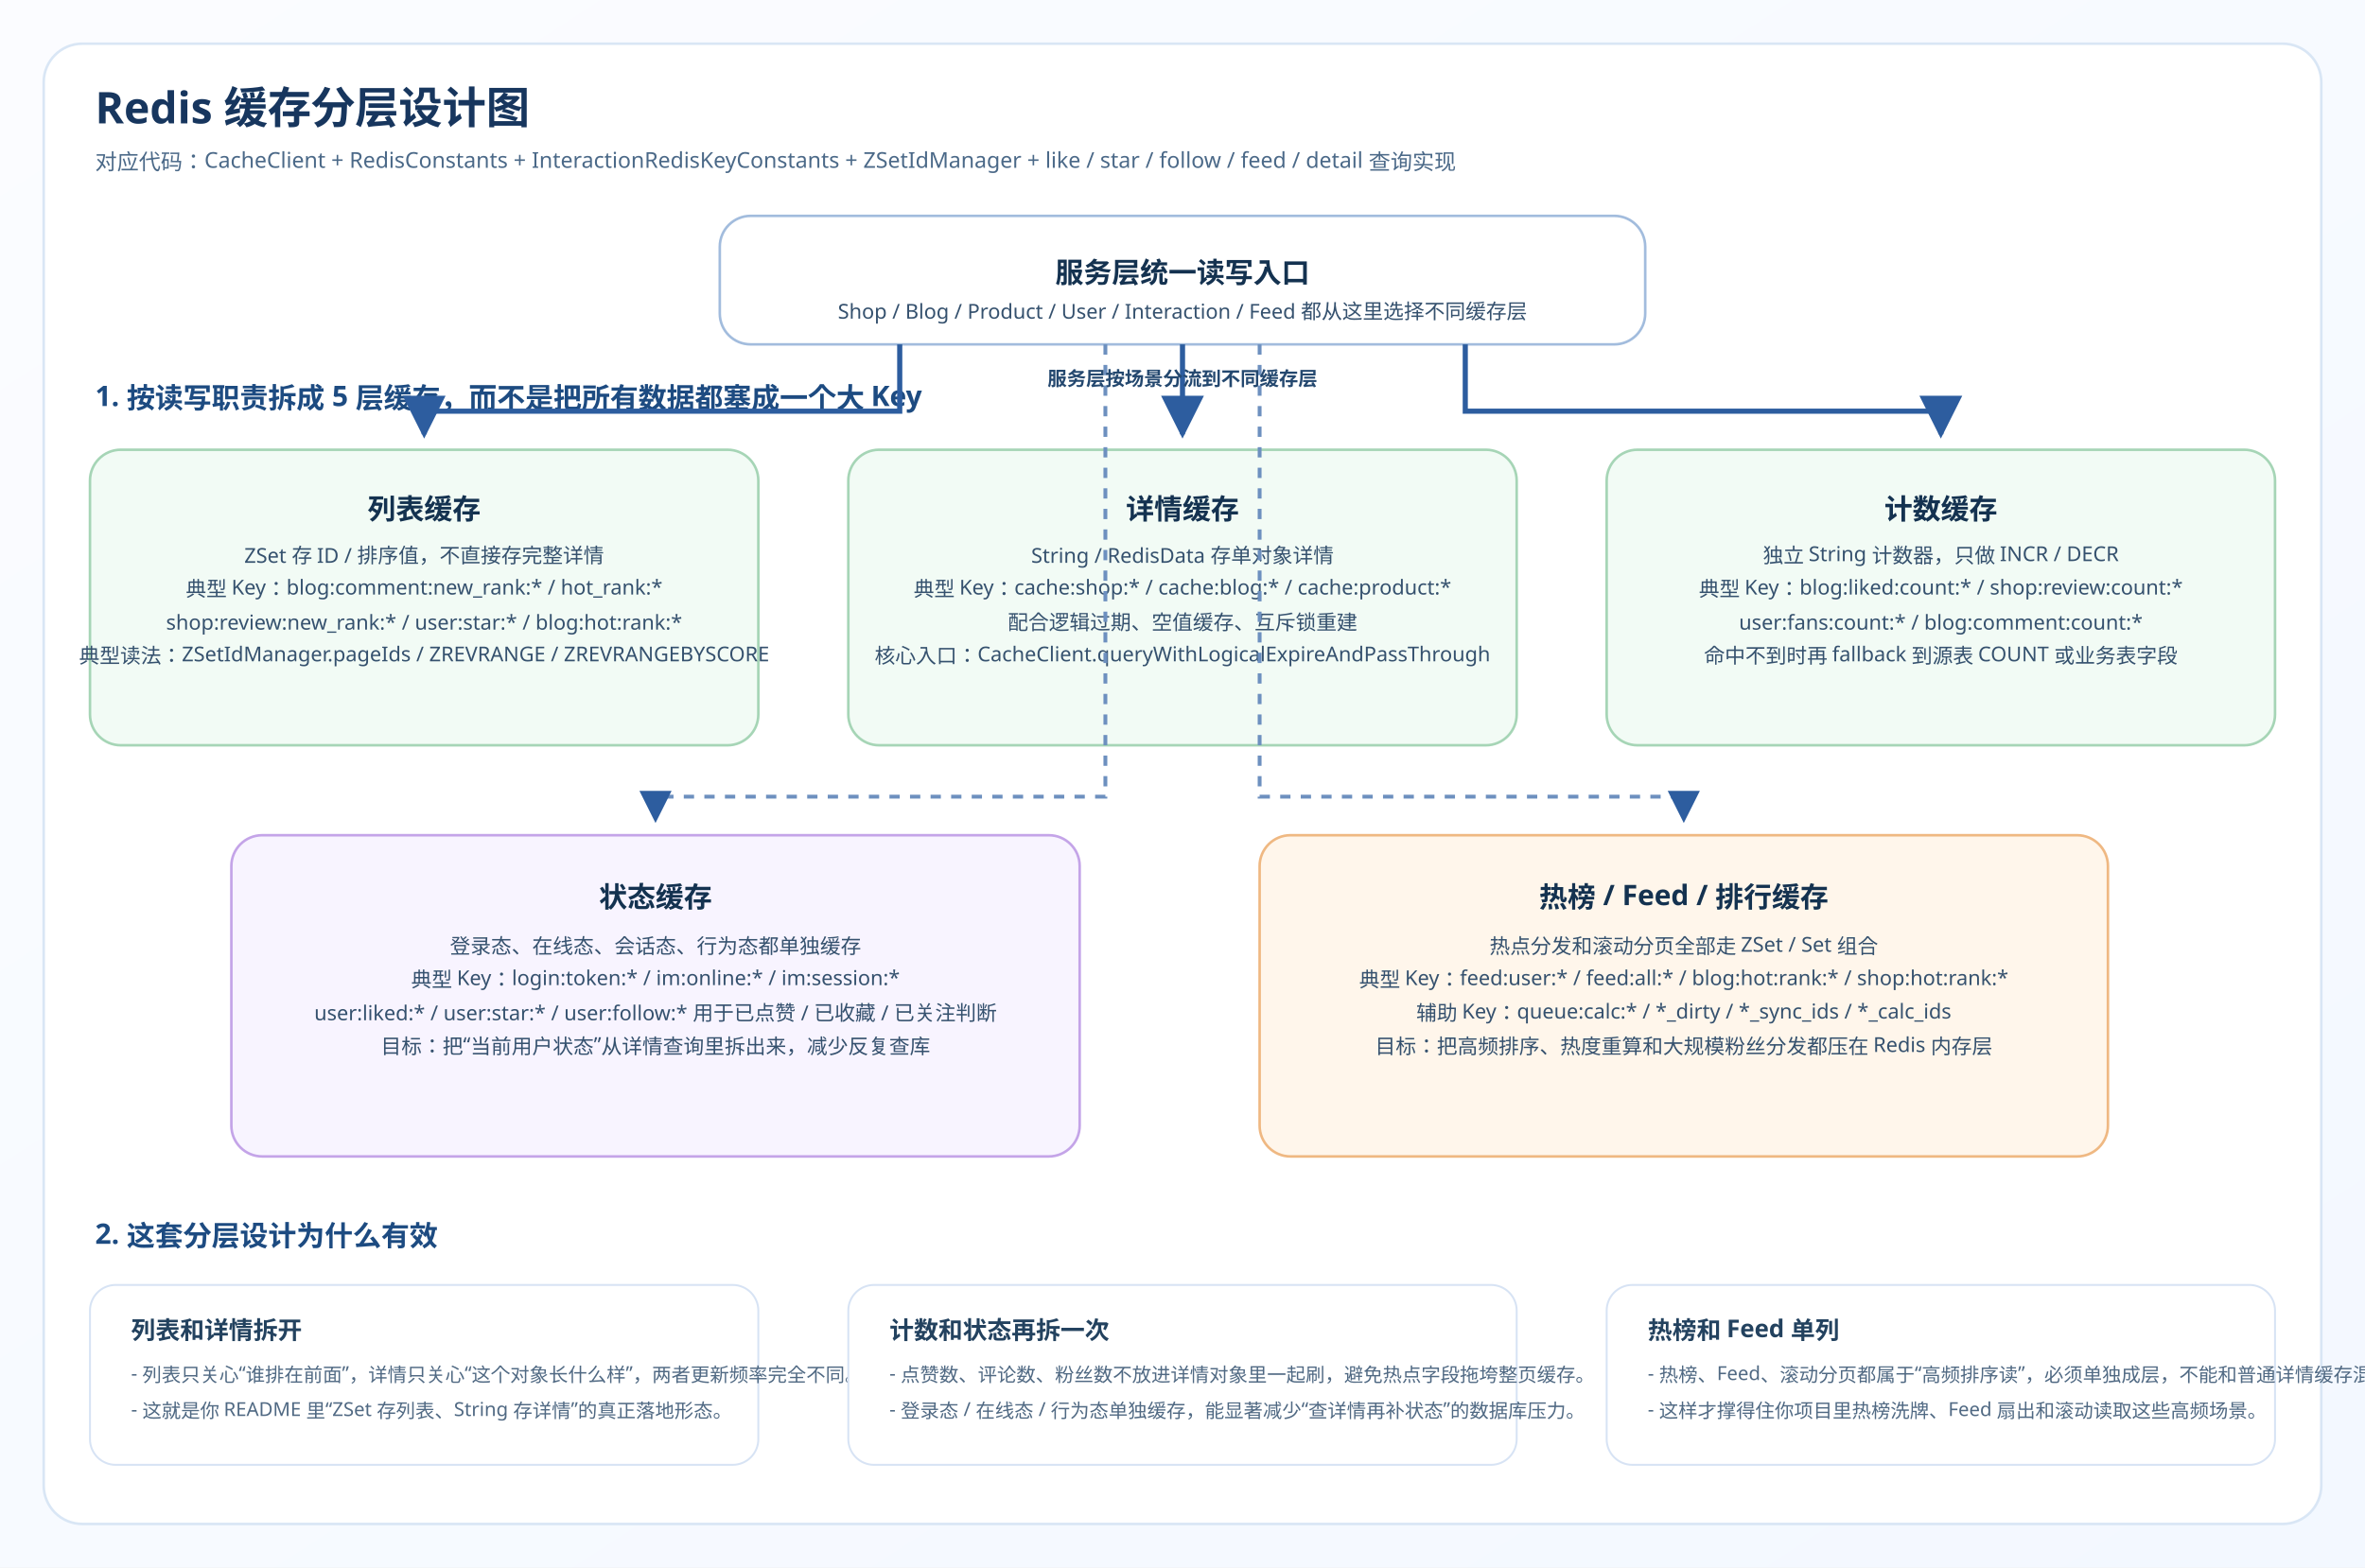
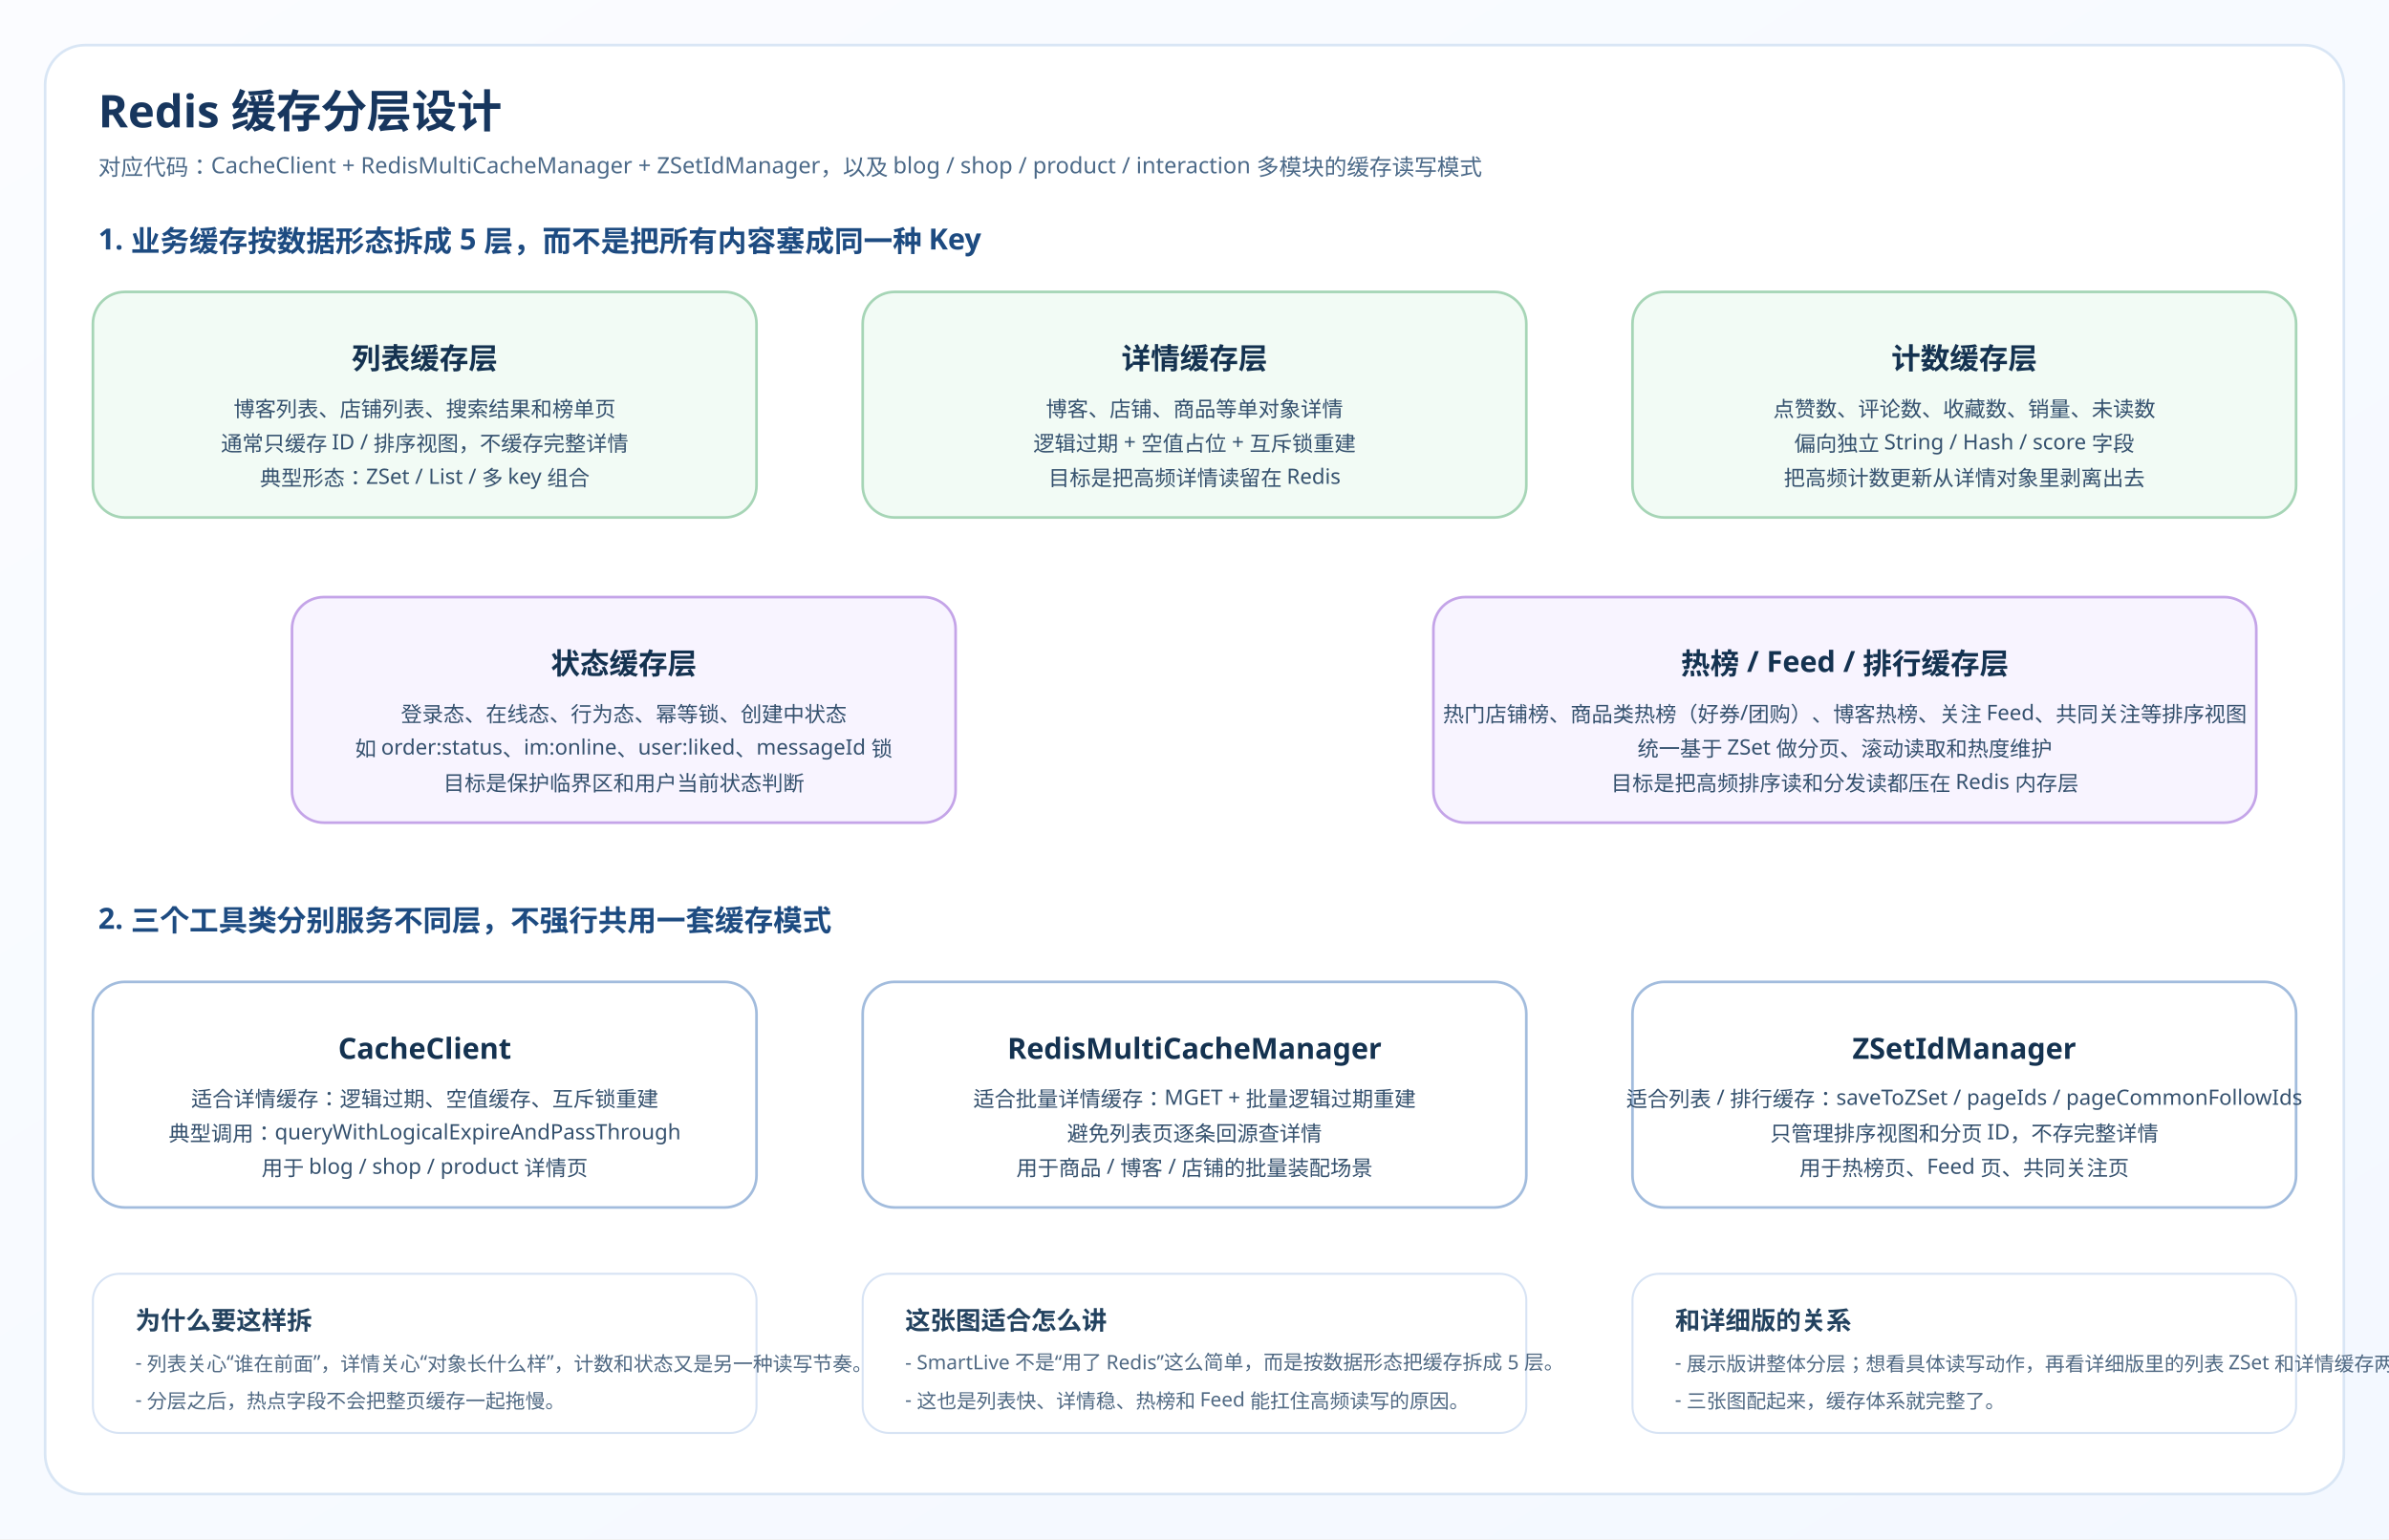
- <svg xmlns="http://www.w3.org/2000/svg" width="1840" height="1220" viewBox="0 0 1840 1220" role="img" aria-labelledby="title desc">
+ <svg xmlns="http://www.w3.org/2000/svg" width="1800" height="1160" viewBox="0 0 1800 1160" role="img" aria-labelledby="title desc">
  <defs>
    <linearGradient id="bg" x1="0" y1="0" x2="1" y2="1">
      <stop offset="0%" stop-color="#fbfcff" />
      <stop offset="100%" stop-color="#f3f8ff" />
    </linearGradient>
    <marker id="arrow" viewBox="0 0 12 12" refX="10" refY="6" markerWidth="10" markerHeight="10" orient="auto-start-reverse">
      <path d="M1,1 L11,6 L1,11 Z" fill="#2d5d9f" />
    </marker>
    <style>
      .title { font: 700 34px 'Microsoft YaHei', 'PingFang SC', sans-serif; fill: #17365e; }
      .subtitle { font: 500 17px 'Microsoft YaHei', 'PingFang SC', sans-serif; fill: #4b6988; }
      .section { font: 700 22px 'Microsoft YaHei', 'PingFang SC', sans-serif; fill: #1d4b81; }
      .node-title { font: 700 22px 'Microsoft YaHei', 'PingFang SC', sans-serif; fill: #143250; }
      .node-text { font: 500 16px 'Microsoft YaHei', 'PingFang SC', sans-serif; fill: #35516e; }
      .step { font: 600 15px 'Microsoft YaHei', 'PingFang SC', sans-serif; fill: #24486f; }
      .note-title { font: 700 19px 'Microsoft YaHei', 'PingFang SC', sans-serif; fill: #23425f; }
      .note-text { font: 500 15px 'Microsoft YaHei', 'PingFang SC', sans-serif; fill: #506983; }
      .node { fill: #ffffff; stroke: #a2bcdd; stroke-width: 2; rx: 24; }
      .store { fill: #f2fbf5; stroke: #a6d5b6; stroke-width: 2; rx: 24; }
-       .mq { fill: #fff6eb; stroke: #efb882; stroke-width: 2; rx: 24; }
      .decision { fill: #f8f4ff; stroke: #c4a4e8; stroke-width: 2; rx: 24; }
      .note { fill: #ffffff; stroke: #d7e3f4; stroke-width: 1.5; rx: 20; }
      .line { stroke: #2d5d9f; stroke-width: 4; fill: none; marker-end: url(#arrow); }
      .dash { stroke: #6d90bf; stroke-width: 3; stroke-dasharray: 8 8; fill: none; marker-end: url(#arrow); }
    </style>
  </defs>
-   <rect width="1840" height="1220" fill="url(#bg)" />
-   <rect x="34" y="34" width="1772" height="1152" rx="30" fill="#ffffff" stroke="#d9e6f5" stroke-width="2" />
-   <text class="title" x="74" y="96">Redis 缓存分层设计图</text>
-   <text class="subtitle" x="74" y="132">对应代码：CacheClient + RedisConstants + InteractionRedisKeyConstants + ZSetIdManager + like / star / follow / feed / detail 查询实现</text>
-   <rect class="node" x="560" y="168" width="720" height="100" />
-   <text class="node-title" x="920" y="220" text-anchor="middle">服务层统一读写入口</text>
-   <text class="node-text" x="920" y="248" text-anchor="middle">Shop / Blog / Product / User / Interaction / Feed 都从这里选择不同缓存层</text>
-   <text class="section" x="74" y="316">1. 按读写职责拆成 5 层缓存，而不是把所有数据都塞成一个大 Key</text>
-   <rect class="store" x="70" y="350" width="520" height="230" />
-   <text class="node-title" x="330" y="404" text-anchor="middle">列表缓存</text>
-   <text class="node-text" x="330" y="438" text-anchor="middle">ZSet 存 ID / 排序值，不直接存完整详情</text>
-   <text class="node-text" x="330" y="464" text-anchor="middle">典型 Key：blog:comment:new_rank:* / hot_rank:*</text>
-   <text class="node-text" x="330" y="490" text-anchor="middle">shop:review:new_rank:* / user:star:* / blog:hot:rank:*</text>
-   <text class="node-text" x="330" y="516" text-anchor="middle">典型读法：ZSetIdManager.pageIds / ZREVRANGE / ZREVRANGEBYSCORE</text>
-   <rect class="store" x="660" y="350" width="520" height="230" />
-   <text class="node-title" x="920" y="404" text-anchor="middle">详情缓存</text>
-   <text class="node-text" x="920" y="438" text-anchor="middle">String / RedisData 存单对象详情</text>
-   <text class="node-text" x="920" y="464" text-anchor="middle">典型 Key：cache:shop:* / cache:blog:* / cache:product:*</text>
-   <text class="node-text" x="920" y="490" text-anchor="middle">配合逻辑过期、空值缓存、互斥锁重建</text>
-   <text class="node-text" x="920" y="516" text-anchor="middle">核心入口：CacheClient.queryWithLogicalExpireAndPassThrough</text>
-   <rect class="store" x="1250" y="350" width="520" height="230" />
-   <text class="node-title" x="1510" y="404" text-anchor="middle">计数缓存</text>
-   <text class="node-text" x="1510" y="438" text-anchor="middle">独立 String 计数器，只做 INCR / DECR</text>
-   <text class="node-text" x="1510" y="464" text-anchor="middle">典型 Key：blog:liked:count:* / shop:review:count:*</text>
-   <text class="node-text" x="1510" y="490" text-anchor="middle">user:fans:count:* / blog:comment:count:*</text>
-   <text class="node-text" x="1510" y="516" text-anchor="middle">命中不到时再 fallback 到源表 COUNT 或业务表字段</text>
-   <rect class="decision" x="180" y="650" width="660" height="250" />
-   <text class="node-title" x="510" y="706" text-anchor="middle">状态缓存</text>
-   <text class="node-text" x="510" y="742" text-anchor="middle">登录态、在线态、会话态、行为态都单独缓存</text>
-   <text class="node-text" x="510" y="768" text-anchor="middle">典型 Key：login:token:* / im:online:* / im:session:*</text>
-   <text class="node-text" x="510" y="794" text-anchor="middle">user:liked:* / user:star:* / user:follow:* 用于已点赞 / 已收藏 / 已关注判断</text>
-   <text class="node-text" x="510" y="820" text-anchor="middle">目标：把“当前用户状态”从详情查询里拆出来，减少反复查库</text>
-   <rect class="mq" x="980" y="650" width="660" height="250" />
-   <text class="node-title" x="1310" y="706" text-anchor="middle">热榜 / Feed / 排行缓存</text>
-   <text class="node-text" x="1310" y="742" text-anchor="middle">热点分发和滚动分页全部走 ZSet / Set 组合</text>
-   <text class="node-text" x="1310" y="768" text-anchor="middle">典型 Key：feed:user:* / feed:all:* / blog:hot:rank:* / shop:hot:rank:*</text>
-   <text class="node-text" x="1310" y="794" text-anchor="middle">辅助 Key：queue:calc:* / *_dirty / *_sync_ids / *_calc_ids</text>
-   <text class="node-text" x="1310" y="820" text-anchor="middle">目标：把高频排序、热度重算和大规模粉丝分发都压在 Redis 内存层</text>
-   <path class="line" d="M700 268 V320 H330 V338" />
-   <path class="line" d="M920 268 V338" />
-   <path class="line" d="M1140 268 V320 H1510 V338" />
-   <path class="dash" d="M860 268 V620 H510 V638" />
-   <path class="dash" d="M980 268 V620 H1310 V638" />
-   <text class="step" x="920" y="300" text-anchor="middle">服务层按场景分流到不同缓存层</text>
-   <text class="section" x="74" y="968">2. 这套分层设计为什么有效</text>
-   <rect class="note" x="70" y="1000" width="520" height="140" />
-   <text class="note-title" x="102" y="1042">列表和详情拆开</text>
-   <text class="note-text" x="102" y="1074">- 列表只关心“谁排在前面”，详情只关心“这个对象长什么样”，两者更新频率完全不同。</text>
-   <text class="note-text" x="102" y="1102">- 这就是你 README 里“ZSet 存列表、String 存详情”的真正落地形态。</text>
-   <rect class="note" x="660" y="1000" width="520" height="140" />
-   <text class="note-title" x="692" y="1042">计数和状态再拆一次</text>
-   <text class="note-text" x="692" y="1074">- 点赞数、评论数、粉丝数不放进详情对象里一起刷，避免热点字段拖垮整页缓存。</text>
-   <text class="note-text" x="692" y="1102">- 登录态 / 在线态 / 行为态单独缓存，能显著减少“查详情再补状态”的数据库压力。</text>
-   <rect class="note" x="1250" y="1000" width="520" height="140" />
-   <text class="note-title" x="1282" y="1042">热榜和 Feed 单列</text>
-   <text class="note-text" x="1282" y="1074">- 热榜、Feed、滚动分页都属于“高频排序读”，必须单独成层，不能和普通详情缓存混用。</text>
-   <text class="note-text" x="1282" y="1102">- 这样才撑得住你项目里热榜洗牌、Feed 扇出和滚动读取这些高频场景。</text>
+   <rect width="1800" height="1160" fill="url(#bg)" />
+   <rect x="34" y="34" width="1732" height="1092" rx="30" fill="#ffffff" stroke="#d9e6f5" stroke-width="2" />
+   <text class="title" x="74" y="96">Redis 缓存分层设计</text>
+   <text class="subtitle" x="74" y="132">对应代码：CacheClient + RedisMultiCacheManager + ZSetIdManager，以及 blog / shop / product / interaction 多模块的缓存读写模式</text>
+   <text class="section" x="74" y="188">1. 业务缓存按数据形态拆成 5 层，而不是把所有内容塞成同一种 Key</text>
+   <rect class="store" x="70" y="220" width="500" height="170" />
+   <text class="node-title" x="320" y="278" text-anchor="middle">列表缓存层</text>
+   <text class="node-text" x="320" y="314" text-anchor="middle">博客列表、店铺列表、搜索结果和榜单页</text>
+   <text class="node-text" x="320" y="340" text-anchor="middle">通常只缓存 ID / 排序视图，不缓存完整详情</text>
+   <text class="node-text" x="320" y="366" text-anchor="middle">典型形态：ZSet / List / 多 key 组合</text>
+   <rect class="store" x="650" y="220" width="500" height="170" />
+   <text class="node-title" x="900" y="278" text-anchor="middle">详情缓存层</text>
+   <text class="node-text" x="900" y="314" text-anchor="middle">博客、店铺、商品等单对象详情</text>
+   <text class="node-text" x="900" y="340" text-anchor="middle">逻辑过期 + 空值占位 + 互斥锁重建</text>
+   <text class="node-text" x="900" y="366" text-anchor="middle">目标是把高频详情读留在 Redis</text>
+   <rect class="store" x="1230" y="220" width="500" height="170" />
+   <text class="node-title" x="1480" y="278" text-anchor="middle">计数缓存层</text>
+   <text class="node-text" x="1480" y="314" text-anchor="middle">点赞数、评论数、收藏数、销量、未读数</text>
+   <text class="node-text" x="1480" y="340" text-anchor="middle">偏向独立 String / Hash / score 字段</text>
+   <text class="node-text" x="1480" y="366" text-anchor="middle">把高频计数更新从详情对象里剥离出去</text>
+   <rect class="decision" x="220" y="450" width="500" height="170" />
+   <text class="node-title" x="470" y="508" text-anchor="middle">状态缓存层</text>
+   <text class="node-text" x="470" y="544" text-anchor="middle">登录态、在线态、行为态、幂等锁、创建中状态</text>
+   <text class="node-text" x="470" y="570" text-anchor="middle">如 order:status、im:online、user:liked、messageId 锁</text>
+   <text class="node-text" x="470" y="596" text-anchor="middle">目标是保护临界区和用户当前状态判断</text>
+   <rect class="decision" x="1080" y="450" width="620" height="170" />
+   <text class="node-title" x="1390" y="508" text-anchor="middle">热榜 / Feed / 排行缓存层</text>
+   <text class="node-text" x="1390" y="544" text-anchor="middle">热门店铺榜、商品类热榜（好券/团购）、博客热榜、关注 Feed、共同关注等排序视图</text>
+   <text class="node-text" x="1390" y="570" text-anchor="middle">统一基于 ZSet 做分页、滚动读取和热度维护</text>
+   <text class="node-text" x="1390" y="596" text-anchor="middle">目标是把高频排序读和分发读都压在 Redis 内存层</text>
+   <text class="section" x="74" y="700">2. 三个工具类分别服务不同层，不强行共用一套缓存模式</text>
+   <rect class="node" x="70" y="740" width="500" height="170" />
+   <text class="node-title" x="320" y="798" text-anchor="middle">CacheClient</text>
+   <text class="node-text" x="320" y="834" text-anchor="middle">适合详情缓存：逻辑过期、空值缓存、互斥锁重建</text>
+   <text class="node-text" x="320" y="860" text-anchor="middle">典型调用：queryWithLogicalExpireAndPassThrough</text>
+   <text class="node-text" x="320" y="886" text-anchor="middle">用于 blog / shop / product 详情页</text>
+   <rect class="node" x="650" y="740" width="500" height="170" />
+   <text class="node-title" x="900" y="798" text-anchor="middle">RedisMultiCacheManager</text>
+   <text class="node-text" x="900" y="834" text-anchor="middle">适合批量详情缓存：MGET + 批量逻辑过期重建</text>
+   <text class="node-text" x="900" y="860" text-anchor="middle">避免列表页逐条回源查详情</text>
+   <text class="node-text" x="900" y="886" text-anchor="middle">用于商品 / 博客 / 店铺的批量装配场景</text>
+   <rect class="node" x="1230" y="740" width="500" height="170" />
+   <text class="node-title" x="1480" y="798" text-anchor="middle">ZSetIdManager</text>
+   <text class="node-text" x="1480" y="834" text-anchor="middle">适合列表 / 排行缓存：saveToZSet / pageIds / pageCommonFollowIds</text>
+   <text class="node-text" x="1480" y="860" text-anchor="middle">只管理排序视图和分页 ID，不存完整详情</text>
+   <text class="node-text" x="1480" y="886" text-anchor="middle">用于热榜页、Feed 页、共同关注页</text>
+   <rect class="note" x="70" y="960" width="500" height="120" />
+   <text class="note-title" x="102" y="1002">为什么要这样拆</text>
+   <text class="note-text" x="102" y="1032">- 列表关心“谁在前面”，详情关心“对象长什么样”，计数和状态又是另一种读写节奏。</text>
+   <text class="note-text" x="102" y="1060">- 分层之后，热点字段不会把整页缓存一起拖慢。</text>
+   <rect class="note" x="650" y="960" width="500" height="120" />
+   <text class="note-title" x="682" y="1002">这张图适合怎么讲</text>
+   <text class="note-text" x="682" y="1032">- SmartLive 不是“用了 Redis”这么简单，而是按数据形态把缓存拆成 5 层。</text>
+   <text class="note-text" x="682" y="1060">- 这也是列表快、详情稳、热榜和 Feed 能扛住高频读写的原因。</text>
+   <rect class="note" x="1230" y="960" width="500" height="120" />
+   <text class="note-title" x="1262" y="1002">和详细版的关系</text>
+   <text class="note-text" x="1262" y="1032">- 展示版讲整体分层；想看具体读写动作，再看详细版里的列表 ZSet 和详情缓存两张图。</text>
+   <text class="note-text" x="1262" y="1060">- 三张图配起来，缓存体系就完整了。</text>
</svg>
